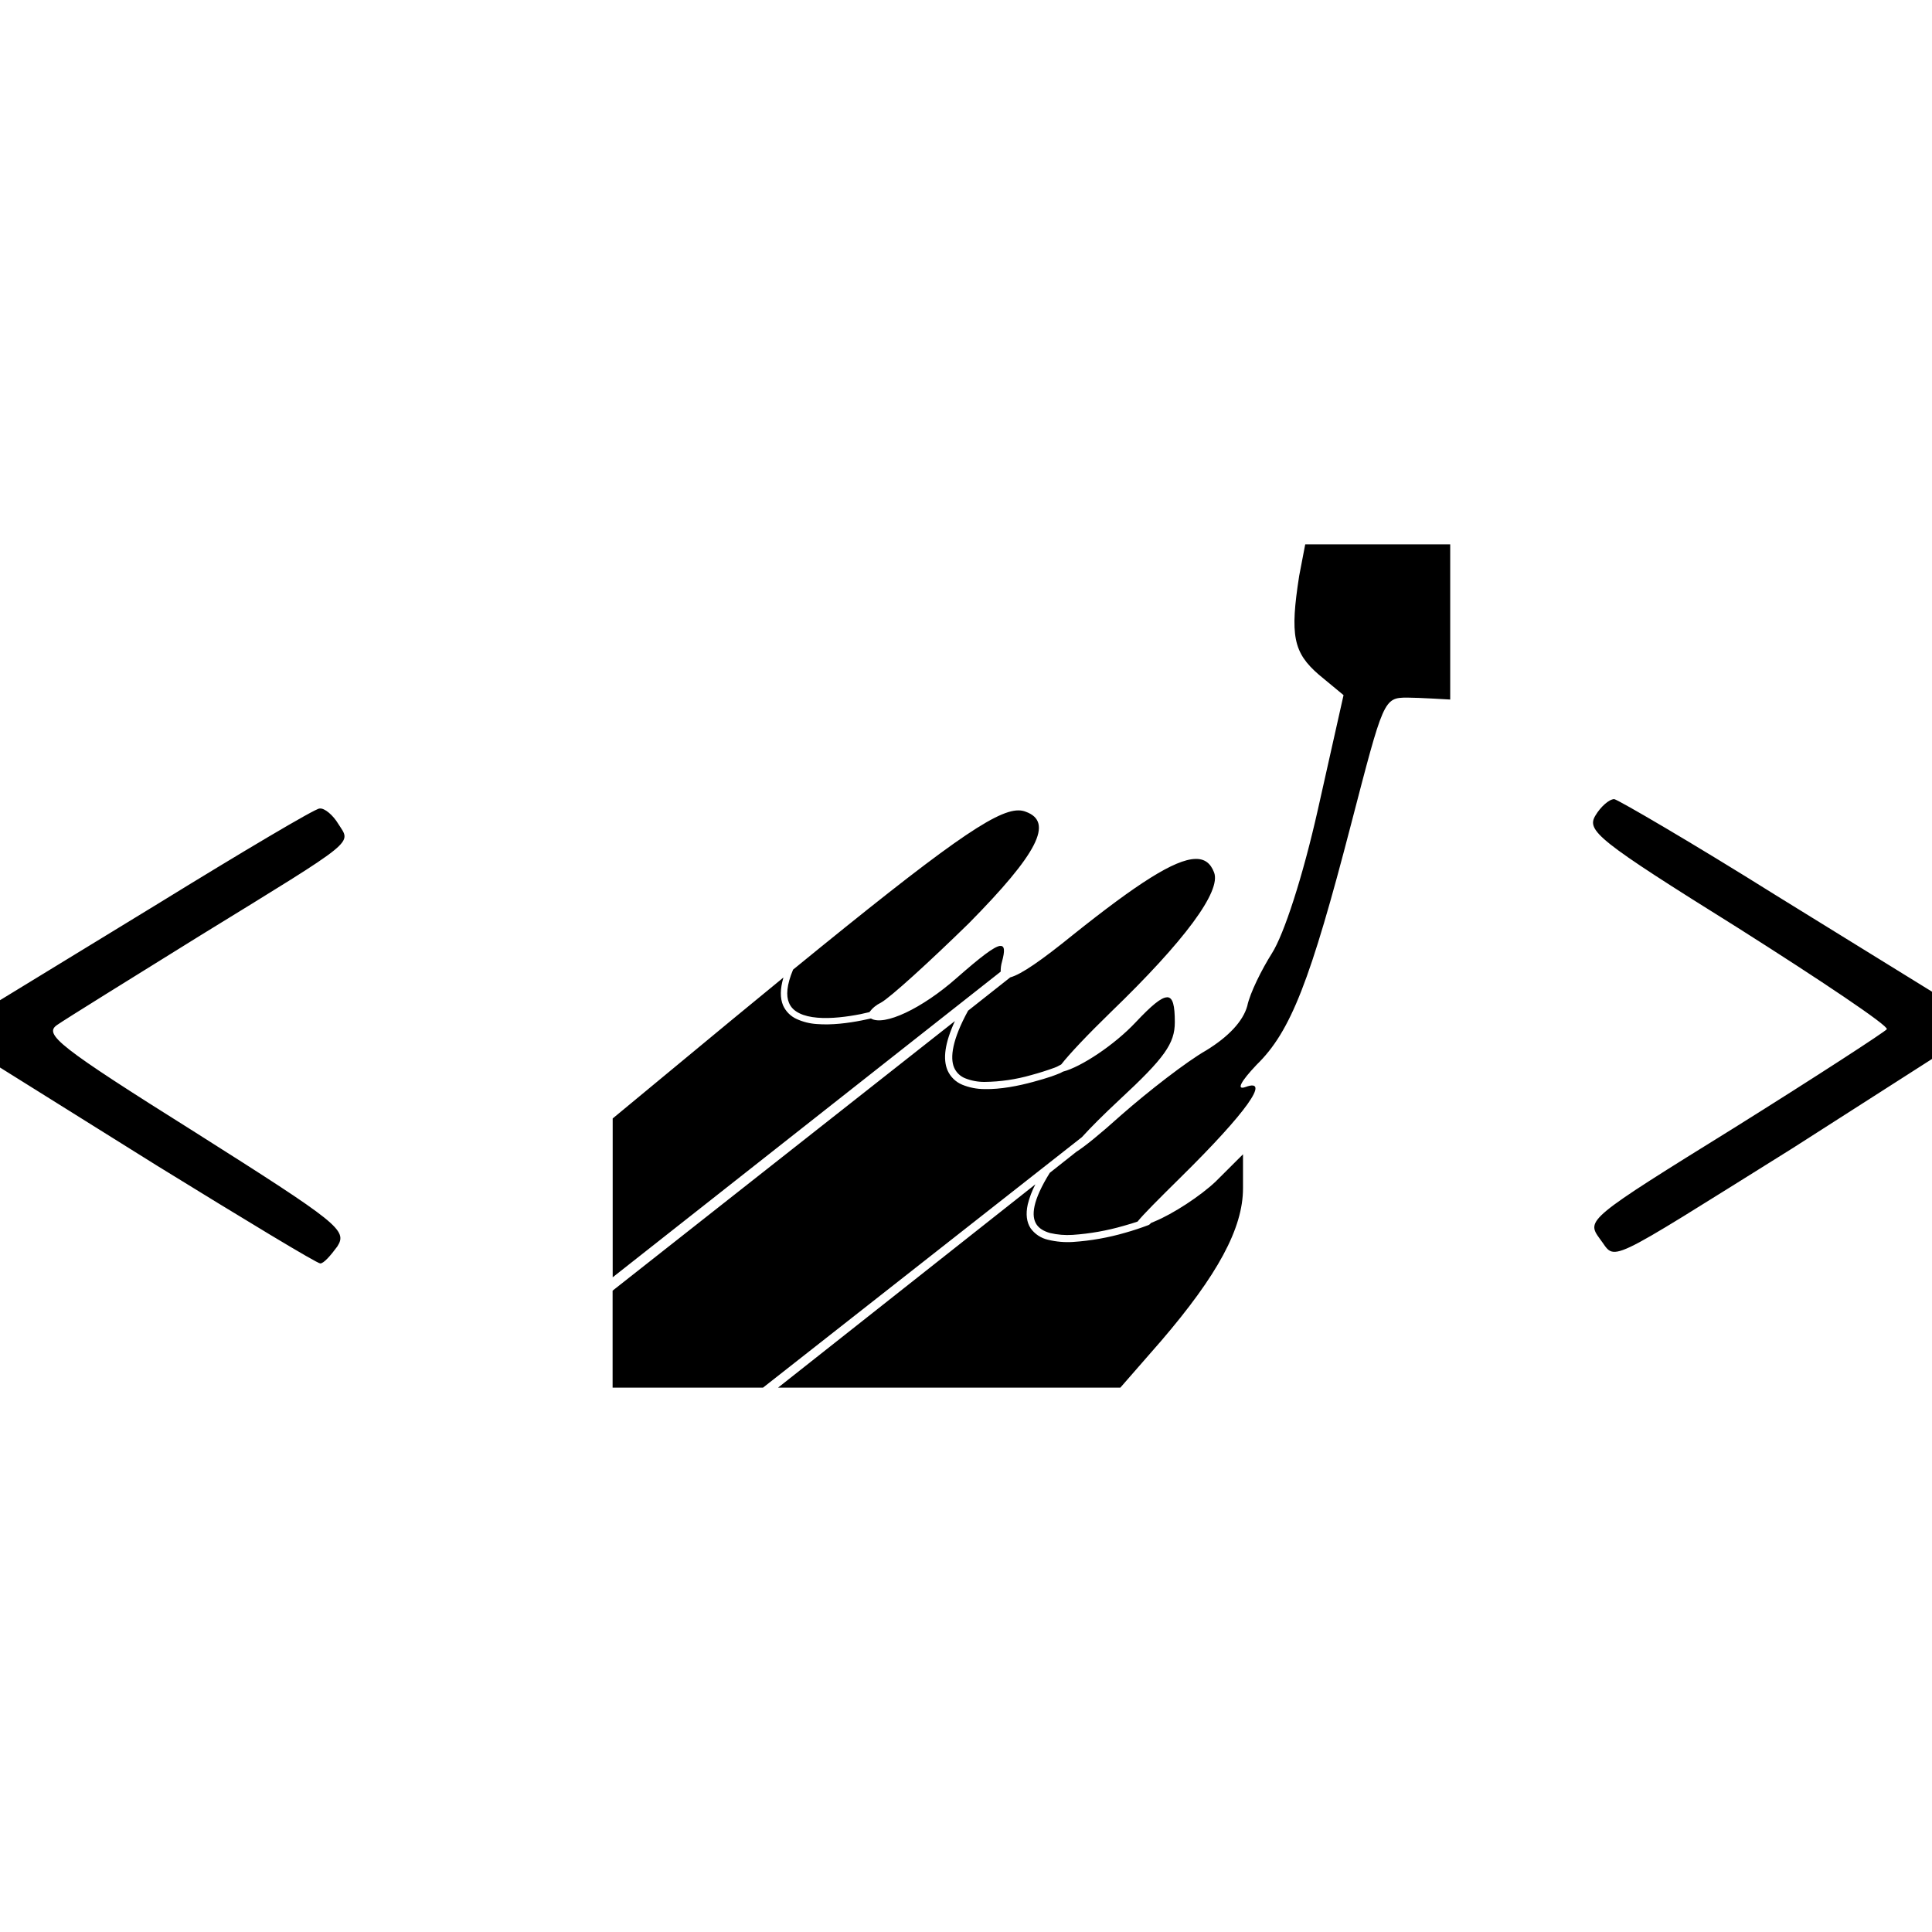
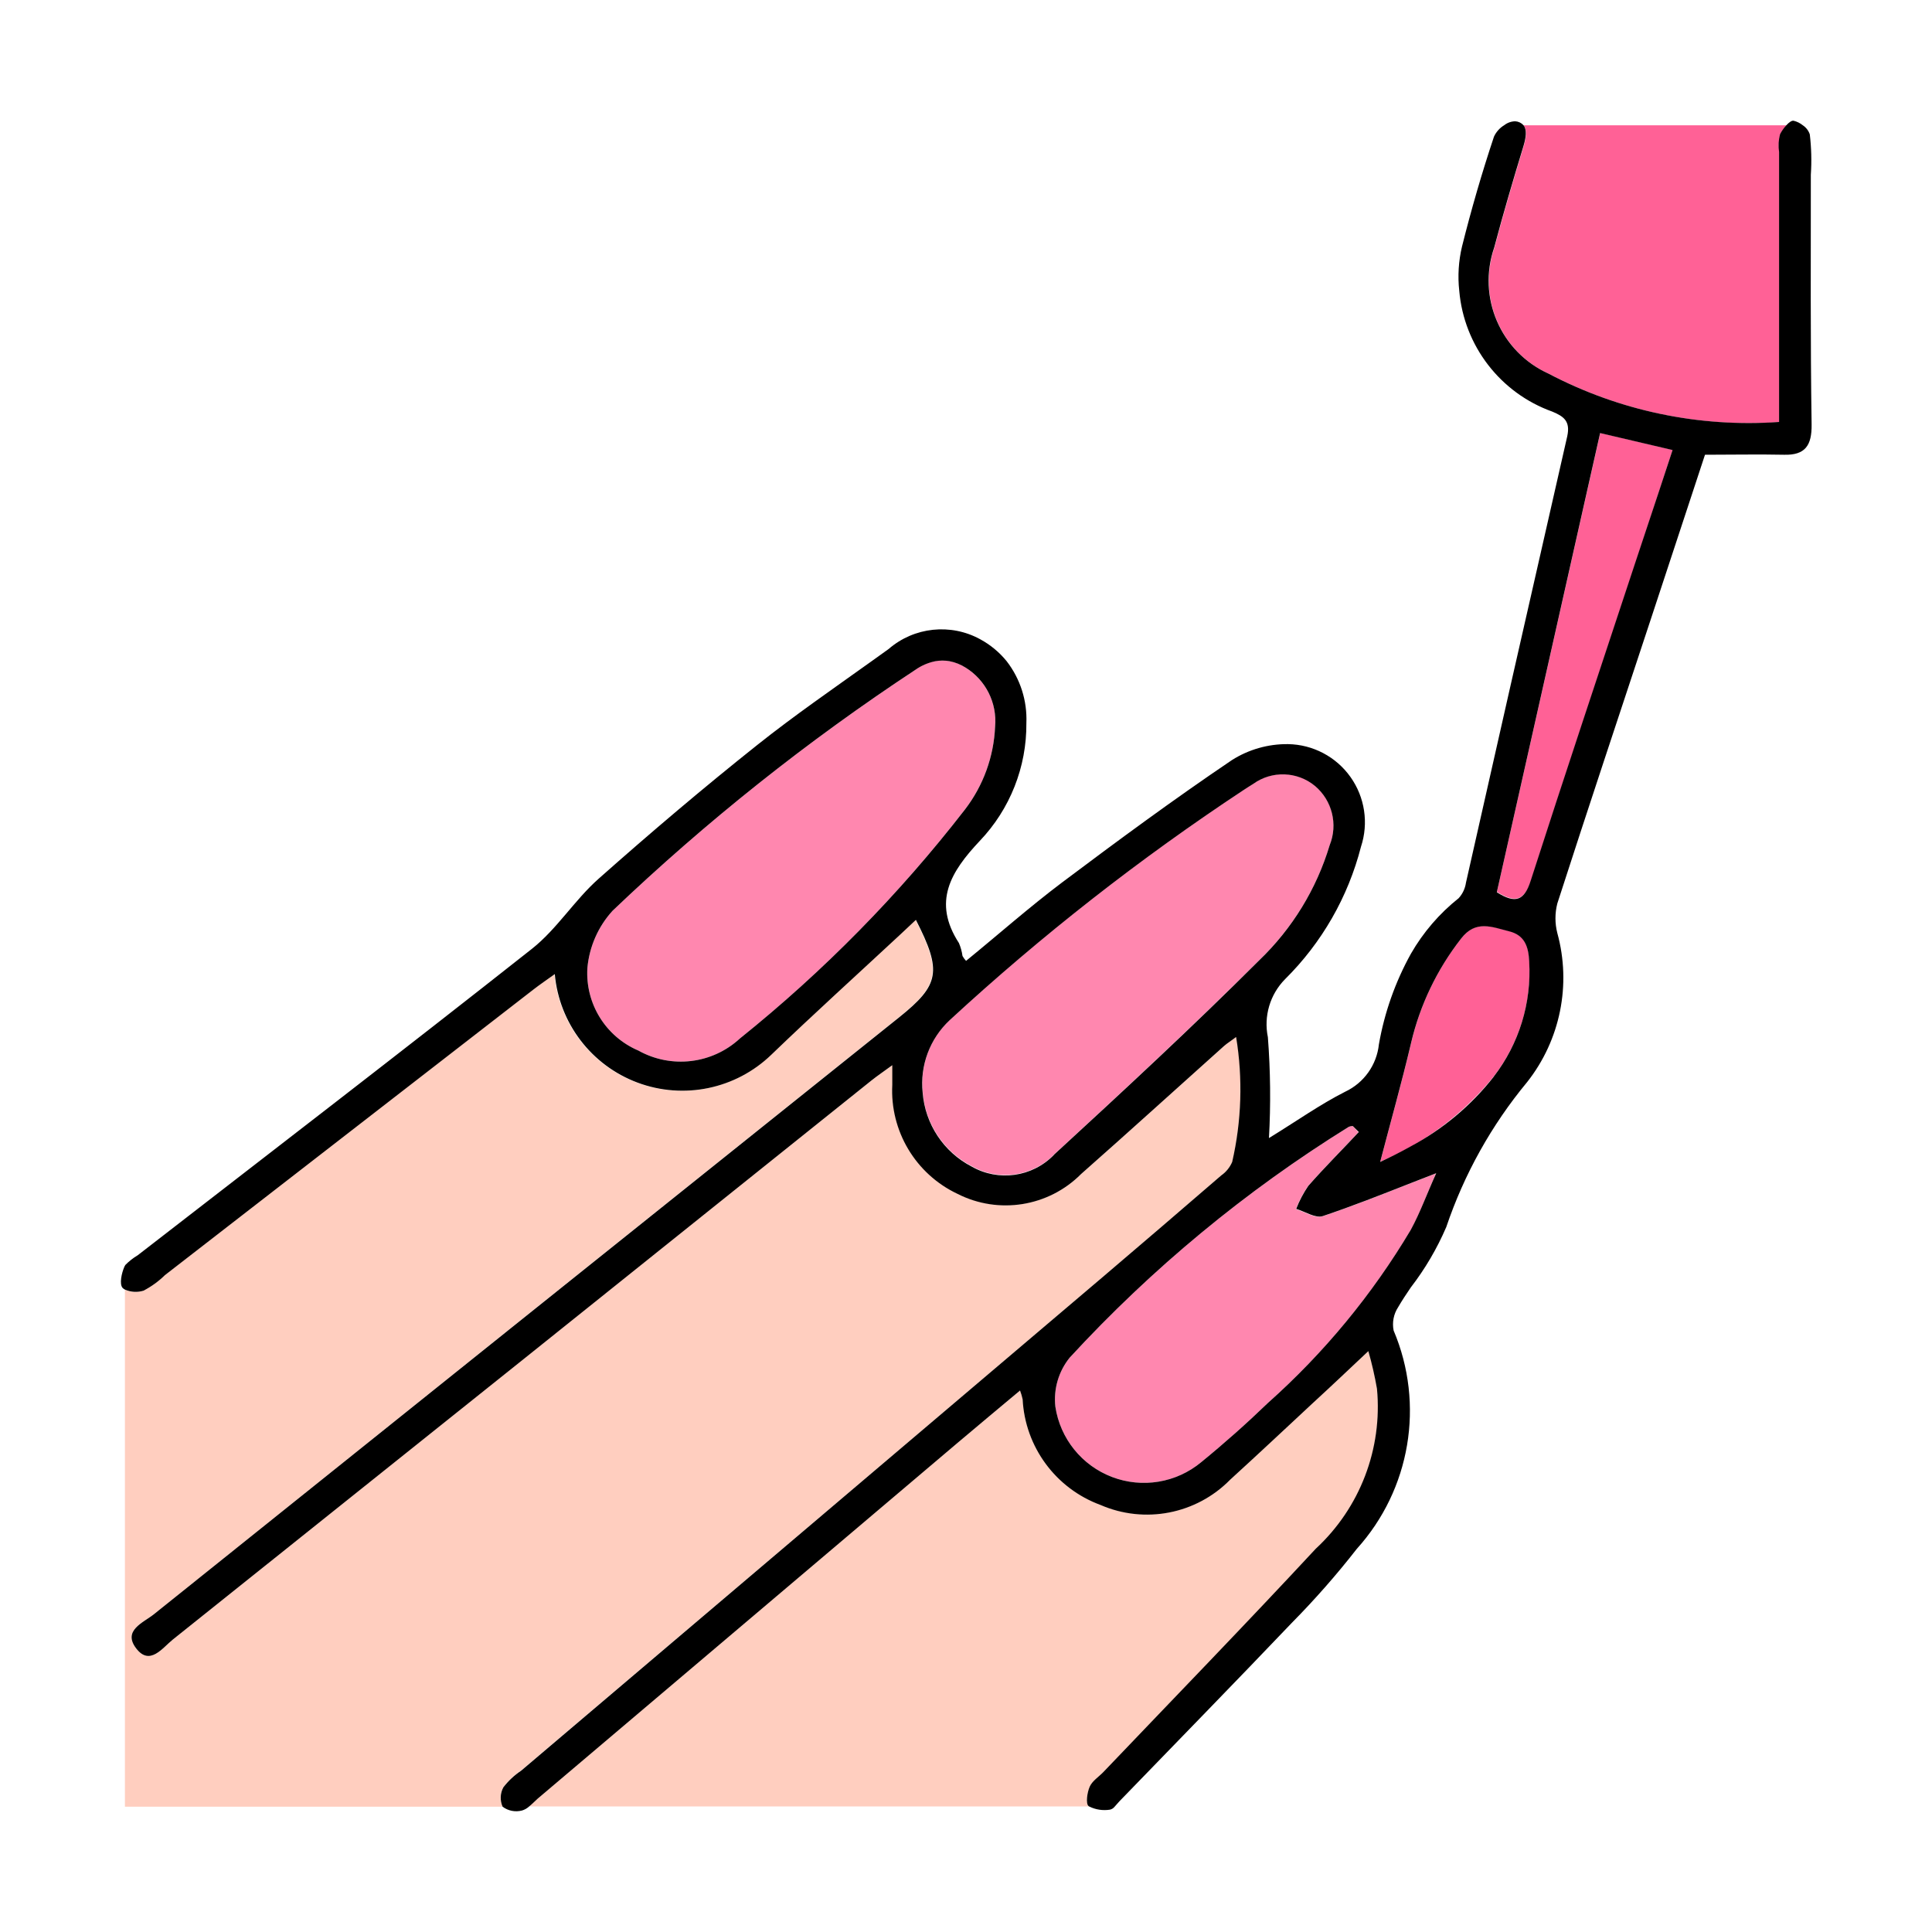
- <svg xmlns="http://www.w3.org/2000/svg" fill="#000000" width="800px" height="800px" viewBox="0 0 24 24" role="img">
-   <path d="M16.214 6.762l-.075.391c-.116.741-.074.953.244 1.228l.307.254-.318 1.418c-.19.846-.423 1.555-.571 1.788-.127.201-.275.497-.307.656-.053.19-.233.381-.508.55-.243.138-.72.508-1.058.805-.27.243-.456.392-.557.456l-.33.261c-.106.17-.166.307-.189.411-.023.107-.01.178.024.23.033.05.09.085.168.107a.954.954 0 00.282.023 3 3 0 00.632-.112c.07-.019.125-.037.173-.053.074-.091.245-.263.548-.562.804-.793 1.111-1.227.794-1.11-.117.042-.064-.064.137-.276.424-.413.667-1.037 1.175-2.994.402-1.545.402-1.567.698-1.567.139 0 .532.024.532.024V6.762h-.902zm3.839 3.165c-.064 0-.17.096-.233.202-.116.19.021.306 1.767 1.396 1.037.657 1.873 1.217 1.852 1.26-.021.031-.868.582-1.883 1.217-1.842 1.142-1.852 1.153-1.683 1.386.212.275 0 .37 2.391-1.122L24 13.155v-.836l-1.937-1.196c-1.047-.656-1.957-1.185-2.01-1.196zm-16.085.117c-.053 0-.963.54-2.01 1.185L0 12.425v.836l1.947 1.217c1.08.666 1.99 1.217 2.032 1.217.042 0 .127-.096.212-.212.127-.201.02-.286-1.768-1.418C.72 12.996.54 12.848.71 12.732c.106-.074.91-.572 1.778-1.111 1.979-1.217 1.873-1.133 1.714-1.387-.063-.105-.17-.2-.233-.19zm8.684.023c-.292-.002-.92.443-2.8 1.978-.081.193-.088.326-.051.412.024.059.068.1.129.13.06.03.138.048.224.055.171.015.373-.012.536-.044l.11-.025a.386.386 0 01.144-.118c.116-.064.603-.508 1.09-.984.857-.868 1.058-1.26.709-1.387a.24.24 0 00-.09-.017zm2.196.603c-.257.007-.72.305-1.513.938-.398.323-.65.497-.785.533l-.524.414c-.197.36-.226.583-.174.706a.25.25 0 00.138.134.644.644 0 00.24.045 2.18 2.18 0 00.58-.085 3.466 3.466 0 00.291-.092l.029-.012.053-.028c.1-.129.33-.372.618-.652.91-.878 1.375-1.502 1.28-1.735-.043-.113-.117-.17-.233-.166zm-2.424 1.08c-.074.008-.24.136-.539.398-.432.382-.903.602-1.066.504a3.97 3.97 0 01-.114.024c-.166.033-.373.06-.558.045a.708.708 0 01-.252-.063.337.337 0 01-.168-.17c-.037-.09-.037-.202.005-.345l-.65.534-1.471 1.217V15.867l4.82-3.797a.41.41 0 01.016-.123c.037-.134.035-.202-.023-.196zm2.074.639c-.073 0-.195.103-.39.31-.265.283-.682.557-.903.613l-.034.018a2.191 2.191 0 01-.11.042c-.06.02-.138.044-.228.068-.18.049-.404.094-.604.089a.732.732 0 01-.275-.054.344.344 0 01-.184-.18c-.058-.139-.035-.334.092-.611L7.61 16.033v1.205h1.868l3.962-3.112c.103-.114.258-.27.467-.465.56-.519.687-.698.687-.963 0-.206-.023-.31-.096-.31zm.943 1.95l-.339.338c-.19.18-.529.402-.761.497l-.046.02-.003.005-.01.01c-.009.007-.013.008-.02.011a3.432 3.432 0 01-.282.093 3.058 3.058 0 01-.65.115 1.035 1.035 0 01-.31-.027.364.364 0 01-.218-.144c-.048-.074-.062-.173-.035-.295a1.11 1.11 0 01.095-.25l-3.197 2.526h4.252l.508-.582c.698-.814 1.016-1.396 1.016-1.894z" />
+ <svg xmlns="http://www.w3.org/2000/svg" viewBox="0 0 32 32">
+   <path d="m18.05 29.6c.042-.095.148-.161.225-.241 1.175-1.232 2.36-2.453 3.519-3.7a3.2 3.2 0 0 0 1.014-2.659 5.925 5.925 0 0 0 -.143-.624c-.316.3-.61.573-.906.848-.46.428-.918.858-1.382 1.281a1.931 1.931 0 0 1 -2.148.419 1.973 1.973 0 0 1 -1.29-1.75 1.04 1.04 0 0 0 -.043-.146c-.353.3-.691.576-1.026.86l-6.963 5.9c-.048.041-.1.092-.145.132h9.283l-.014-.009c-.05-.035-.024-.219.019-.311z" fill="#ffcebf" />
+   <path d="m8.337 29.6a1.239 1.239 0 0 1 .295-.276l9.636-8.175q.986-.837 1.963-1.683a.523.523 0 0 0 .182-.224 5.364 5.364 0 0 0 .065-2.069c-.1.07-.154.1-.2.149-.789.706-1.574 1.418-2.367 2.12a1.762 1.762 0 0 1 -2.048.329 1.889 1.889 0 0 1 -1.08-1.807c0-.085 0-.169 0-.324-.145.106-.251.177-.35.257q-5.785 4.632-11.568 9.257c-.174.139-.382.449-.61.148s.119-.425.294-.565q6.165-4.947 12.336-9.885c.67-.537.714-.762.278-1.615l-.26.244c-.713.663-1.434 1.317-2.136 1.991a2.121 2.121 0 0 1 -3.585-1.337c-.133.1-.248.173-.357.258l-6.1 4.728a1.485 1.485 0 0 1 -.356.258.446.446 0 0 1 -.3-.015v8.561h6.256a.365.365 0 0 1 .012-.325z" fill="#ffcebf" />
+   <path d="m25.237 2.423c-.17.557-.335 1.115-.484 1.678a1.688 1.688 0 0 0 .9 2.09 7.122 7.122 0 0 0 3.818.8v-4.473a.73.73 0 0 1 .016-.294.666.666 0 0 1 .105-.149h-4.359c.067.078.044.215.004.348z" fill="#ff6196" />
+   <g fill="#ff87af">
+     <path d="m16.482 12.032a2.422 2.422 0 0 1 -.5 1.376 22.671 22.671 0 0 1 -3.726 3.792 1.442 1.442 0 0 1 -1.684.2 1.393 1.393 0 0 1 -.843-1.368 1.624 1.624 0 0 1 .417-.947 35.848 35.848 0 0 1 5.019-3.993.71.71 0 0 1 .829-.034 1.041 1.041 0 0 1 .488.974z" />
+     <path d="m15.284 18.093a1.437 1.437 0 0 1 .448-1.2 38.336 38.336 0 0 1 4.87-3.813c.052-.033.1-.066.157-.1a.837.837 0 0 1 1.025.035.861.861 0 0 1 .242.979 4.39 4.39 0 0 1 -1.168 1.908c-1.105 1.1-2.252 2.164-3.4 3.22a1.124 1.124 0 0 1 -1.364.192 1.512 1.512 0 0 1 -.81-1.221z" />
+     <path d="m22.5 18.754c-.28.3-.568.586-.837.893a1.89 1.89 0 0 0 -.2.38c.148.044.321.16.441.119.611-.205 1.207-.451 1.878-.71-.146.336-.256.646-.411.93a12.189 12.189 0 0 1 -2.371 2.872q-.532.513-1.105.981a1.484 1.484 0 0 1 -2.415-.92 1.1 1.1 0 0 1 .238-.813 22.187 22.187 0 0 1 4.623-3.823.193.193 0 0 1 .065-.013z" />
+   </g>
+   <path d="m24.794 14.771 1.711-7.6 1.2.281-.619 1.881c-.578 1.75-1.163 3.5-1.727 5.252-.11.324-.254.384-.565.186z" fill="#ff6196" />
+   <path d="m22.862 19.241c.181-.691.361-1.33.513-1.976a4.468 4.468 0 0 1 .826-1.721c.243-.319.516-.192.795-.123.258.063.323.252.334.5a2.845 2.845 0 0 1 -.588 1.907 4.8 4.8 0 0 1 -1.88 1.413z" fill="#ff6196" />
+   <path d="m29.993 2.894a3.623 3.623 0 0 0 -.017-.668.291.291 0 0 0 -.116-.151.381.381 0 0 0 -.152-.075c-.032-.006-.077.027-.12.074a.666.666 0 0 0 -.105.149.73.73 0 0 0 -.016.294v4.472a7.122 7.122 0 0 1 -3.818-.8 1.688 1.688 0 0 1 -.9-2.09c.149-.563.314-1.121.484-1.678.04-.133.063-.27 0-.348a.2.2 0 0 0 -.135-.064.3.3 0 0 0 -.182.064.434.434 0 0 0 -.171.19c-.2.6-.376 1.206-.529 1.818a2.148 2.148 0 0 0 -.046.737 2.339 2.339 0 0 0 1.542 2c.189.079.3.157.247.406-.073.316-.144.632-.216.949q-.735 3.222-1.462 6.447a.483.483 0 0 1 -.121.257 3.228 3.228 0 0 0 -.791.92 4.8 4.8 0 0 0 -.53 1.5.981.981 0 0 1 -.558.785c-.417.211-.8.484-1.263.768a12.639 12.639 0 0 0 -.018-1.671 1.062 1.062 0 0 1 .284-.96 4.75 4.75 0 0 0 1.258-2.194 1.294 1.294 0 0 0 -1.208-1.7 1.7 1.7 0 0 0 -.929.264c-.957.646-1.888 1.332-2.812 2.026-.547.412-1.062.868-1.592 1.3a.418.418 0 0 1 -.059-.081.842.842 0 0 0 -.059-.214c-.443-.684-.136-1.181.345-1.692a2.793 2.793 0 0 0 .772-1.951 1.568 1.568 0 0 0 -.327-1.026 1.459 1.459 0 0 0 -.438-.363 1.337 1.337 0 0 0 -1.517.162l-.279.2c-.637.456-1.282.9-1.895 1.388-.895.712-1.769 1.454-2.626 2.214-.4.353-.692.835-1.107 1.163-2.164 1.709-4.351 3.387-6.53 5.076a1.022 1.022 0 0 0 -.205.161.164.164 0 0 0 -.016.029c-.046.107-.085.284-.031.349a.141.141 0 0 0 .047.033.446.446 0 0 0 .3.015 1.485 1.485 0 0 0 .356-.258l6.1-4.728c.109-.085.224-.162.357-.258a2.121 2.121 0 0 0 3.585 1.337c.7-.674 1.423-1.328 2.136-1.991l.26-.244c.436.853.392 1.078-.278 1.615q-6.176 4.942-12.343 9.886c-.175.14-.521.267-.294.565s.436-.009.61-.148q5.786-4.621 11.564-9.254c.1-.08.205-.151.35-.257v.324a1.889 1.889 0 0 0 1.08 1.807 1.762 1.762 0 0 0 2.048-.329c.793-.7 1.578-1.414 2.367-2.12.05-.045.108-.079.2-.149a5.364 5.364 0 0 1 -.065 2.069.523.523 0 0 1 -.182.224q-.978.845-1.963 1.683l-9.632 8.176a1.239 1.239 0 0 0 -.295.276.365.365 0 0 0 -.012.321.376.376 0 0 0 .32.063.294.294 0 0 0 .116-.065c.05-.04.1-.091.145-.132l6.963-5.9c.335-.284.673-.564 1.026-.86a1.04 1.04 0 0 1 .043.146 1.973 1.973 0 0 0 1.29 1.75 1.931 1.931 0 0 0 2.148-.419c.464-.423.922-.853 1.382-1.281.3-.275.59-.551.906-.848a5.925 5.925 0 0 1 .143.624 3.2 3.2 0 0 1 -1.014 2.649c-1.159 1.248-2.344 2.469-3.519 3.7-.077.08-.183.146-.225.241s-.069.281-.019.321l.014.009a.573.573 0 0 0 .338.051.136.136 0 0 0 .081-.051c.028-.029.055-.065.082-.092.952-.984 1.909-1.963 2.854-2.954a13.982 13.982 0 0 0 1.074-1.223 3.411 3.411 0 0 0 .61-3.616.516.516 0 0 1 .074-.386c.065-.112.137-.221.211-.329a4.632 4.632 0 0 0 .587-1 7.547 7.547 0 0 1 1.339-2.4 2.792 2.792 0 0 0 .5-2.469.988.988 0 0 1 0-.489c.506-1.567 1.027-3.129 1.543-4.692q.347-1.05.69-2.094l.213-.647c.454 0 .882-.009 1.308 0 .354.01.462-.156.458-.5-.021-1.38-.013-2.759-.013-4.138zm-17.737 14.306a1.442 1.442 0 0 1 -1.684.2 1.393 1.393 0 0 1 -.843-1.368 1.624 1.624 0 0 1 .417-.947 35.848 35.848 0 0 1 5.019-3.993.852.852 0 0 1 .326-.14.656.656 0 0 1 .238 0 .763.763 0 0 1 .265.106 1.041 1.041 0 0 1 .488.975 2.422 2.422 0 0 1 -.5 1.376 22.671 22.671 0 0 1 -3.726 3.791zm5.2 1.929a1.124 1.124 0 0 1 -1.364.192 1.512 1.512 0 0 1 -.81-1.224 1.437 1.437 0 0 1 .448-1.2 38.336 38.336 0 0 1 4.87-3.813c.052-.033.1-.066.157-.1a.837.837 0 0 1 1.025.035.861.861 0 0 1 .242.979 4.39 4.39 0 0 1 -1.168 1.908c-1.103 1.102-2.25 2.163-3.398 3.219zm5.911 1.241a12.189 12.189 0 0 1 -2.367 2.868q-.532.513-1.105.981a1.484 1.484 0 0 1 -2.415-.92 1.1 1.1 0 0 1 .238-.813 22.187 22.187 0 0 1 4.623-3.823.193.193 0 0 1 .065-.013l.1.1c-.28.3-.568.586-.837.893a1.89 1.89 0 0 0 -.2.38c.148.044.321.16.441.119.483-.162.958-.35 1.467-.55l.411-.16c-.154.34-.264.65-.419.934zm1.373-2.535a4.363 4.363 0 0 1 -1.373 1.152q-.247.138-.507.258c.178-.681.356-1.312.507-1.95l.006-.026a4.468 4.468 0 0 1 .826-1.721c.243-.319.516-.192.795-.123.258.063.323.252.334.5a2.845 2.845 0 0 1 -.586 1.906zm2.34-8.5c-.578 1.75-1.163 3.5-1.727 5.252-.106.329-.25.389-.561.191l1.483-6.593.228-1.012 1.2.281c-.082.247-.161.49-.241.731z" />
</svg>
